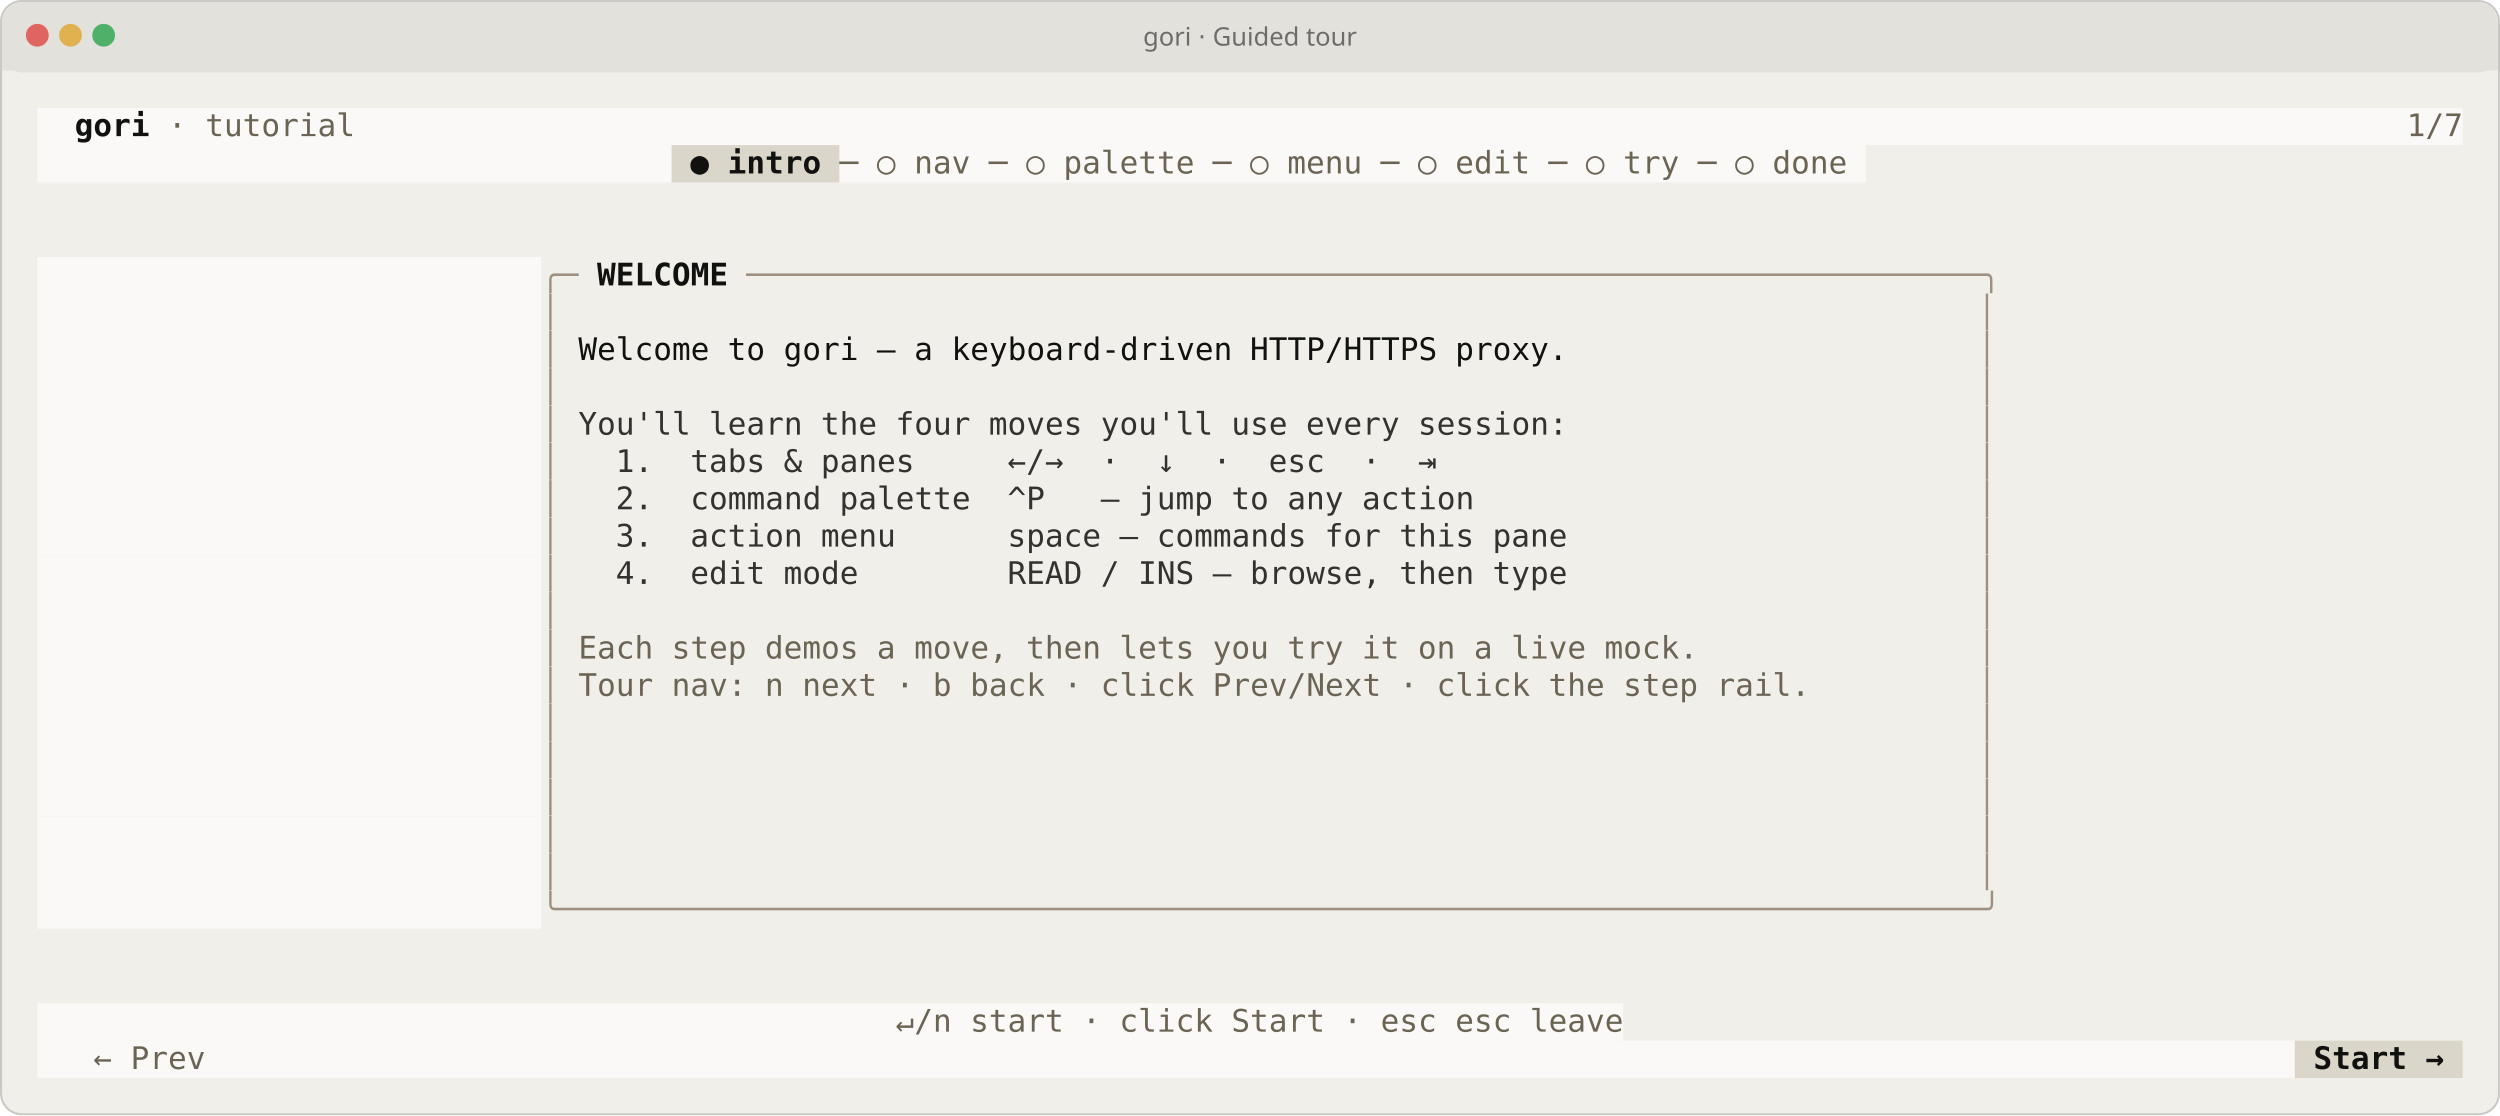
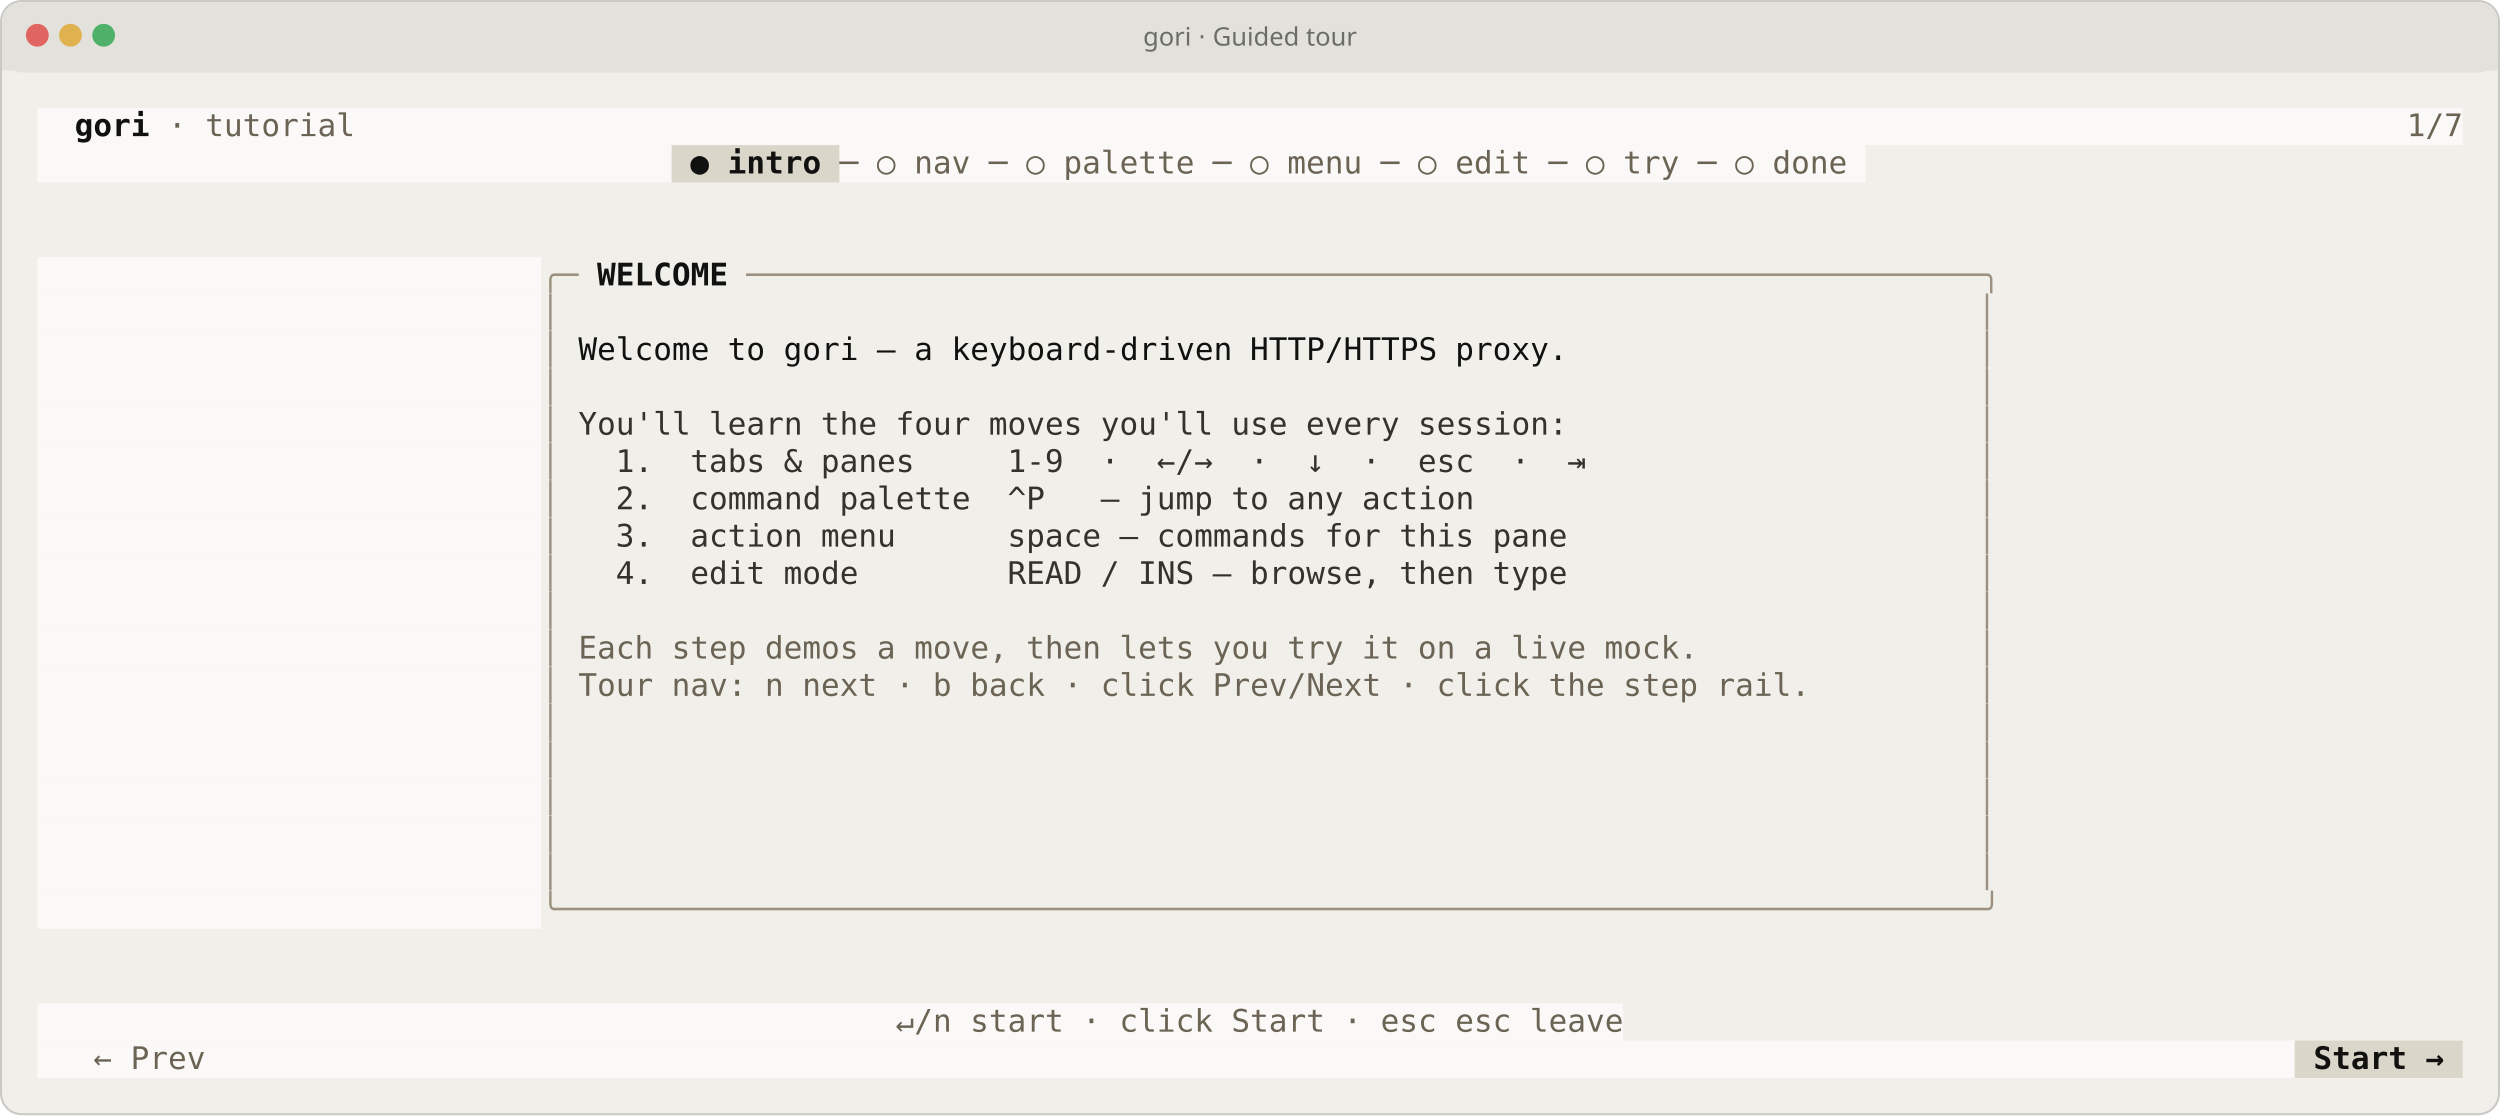
<svg xmlns="http://www.w3.org/2000/svg" width="1206" height="538" viewBox="0 0 1206.0 538.0" font-family="ui-monospace,'SF Mono','JetBrains Mono',Menlo,Consolas,monospace" font-size="15.0px" role="img" aria-label="gori · Guided tour">
  <rect x="0.5" y="0.5" width="1205.0" height="537.0" rx="10" ry="10" fill="#f0efea" stroke="#cac9c5" stroke-width="1" />
  <rect x="1" y="1" width="1204.0" height="34.0" rx="10" ry="10" fill="#e2e1dc" />
  <rect x="1" y="24.0" width="1204.0" height="10" fill="#e2e1dc" />
  <circle cx="18.0" cy="17.0" r="5.5" fill="#e0645f" />
  <circle cx="34.0" cy="17.0" r="5.5" fill="#e0b24f" />
  <circle cx="50.0" cy="17.0" r="5.5" fill="#4fb06a" />
  <text x="603.0" y="22.0" text-anchor="middle" fill="#6c6c69" font-family="'Apple Symbols','Segoe UI Symbol','Cambria Math','STIX Two Math','Noto Sans Math','DejaVu Sans',ui-monospace,'SF Mono','JetBrains Mono',Menlo,Consolas,monospace" font-size="12.3px">gori · Guided tour</text>
  <rect x="18.00" y="52.00" width="1170.00" height="18.00" fill="#faf9f7" />
  <rect x="18.00" y="70.00" width="306.00" height="18.00" fill="#faf9f7" />
  <rect x="324.00" y="70.00" width="81.00" height="18.00" fill="#dbd6ca" />
  <rect x="405.00" y="70.00" width="495.00" height="18.00" fill="#faf9f7" />
  <rect x="18.00" y="124.00" width="243.00" height="18.00" fill="#faf9f7" />
  <rect x="18.00" y="142.00" width="243.00" height="18.00" fill="#faf9f7" />
  <rect x="18.00" y="160.00" width="243.00" height="18.00" fill="#faf9f7" />
  <rect x="18.00" y="178.00" width="243.00" height="18.00" fill="#faf9f7" />
  <rect x="18.00" y="196.00" width="243.00" height="18.00" fill="#faf9f7" />
  <rect x="18.00" y="214.00" width="243.00" height="18.00" fill="#faf9f7" />
  <rect x="18.00" y="232.00" width="243.00" height="18.00" fill="#faf9f7" />
  <rect x="18.00" y="250.00" width="243.00" height="18.00" fill="#faf9f7" />
  <rect x="18.00" y="268.00" width="243.00" height="18.00" fill="#faf9f7" />
  <rect x="18.00" y="286.00" width="243.00" height="18.00" fill="#faf9f7" />
  <rect x="18.00" y="304.00" width="243.00" height="18.00" fill="#faf9f7" />
  <rect x="18.00" y="322.00" width="243.00" height="18.00" fill="#faf9f7" />
  <rect x="18.00" y="340.00" width="243.00" height="18.00" fill="#faf9f7" />
  <rect x="18.00" y="358.00" width="243.00" height="18.00" fill="#faf9f7" />
  <rect x="18.00" y="376.00" width="243.00" height="18.00" fill="#faf9f7" />
  <rect x="18.00" y="394.00" width="243.00" height="18.00" fill="#faf9f7" />
  <rect x="18.00" y="412.00" width="243.00" height="18.00" fill="#faf9f7" />
  <rect x="18.00" y="430.00" width="243.00" height="18.00" fill="#faf9f7" />
  <rect x="18.00" y="484.00" width="765.00" height="18.00" fill="#faf9f7" />
  <rect x="18.00" y="502.00" width="1089.00" height="18.00" fill="#faf9f7" />
  <rect x="1107.00" y="502.00" width="81.00" height="18.00" fill="#dbd6ca" />
  <text x="36.00" y="65.68" textLength="36.00" lengthAdjust="spacingAndGlyphs" fill="#111110" font-weight="700" xml:space="preserve">gori</text>
  <text x="81.00" y="65.68" textLength="9.00" lengthAdjust="spacingAndGlyphs" fill="#6b6454" xml:space="preserve">·</text>
  <text x="99.00" y="65.68" textLength="72.00" lengthAdjust="spacingAndGlyphs" fill="#6b6454" xml:space="preserve">tutorial</text>
  <text x="1161.00" y="65.68" textLength="27.00" lengthAdjust="spacingAndGlyphs" fill="#6b6454" xml:space="preserve">1/7</text>
  <text x="333.00" y="83.68" textLength="9.00" lengthAdjust="spacingAndGlyphs" fill="#111110" font-weight="700" xml:space="preserve">●</text>
  <text x="351.00" y="83.68" textLength="45.00" lengthAdjust="spacingAndGlyphs" fill="#111110" font-weight="700" xml:space="preserve">intro</text>
  <text x="405.00" y="83.68" textLength="9.00" lengthAdjust="spacingAndGlyphs" fill="#6b6454" xml:space="preserve">─</text>
  <text x="423.00" y="83.68" textLength="9.00" lengthAdjust="spacingAndGlyphs" fill="#6b6454" xml:space="preserve">○</text>
  <text x="441.00" y="83.68" textLength="27.00" lengthAdjust="spacingAndGlyphs" fill="#6b6454" xml:space="preserve">nav</text>
  <text x="477.00" y="83.68" textLength="9.00" lengthAdjust="spacingAndGlyphs" fill="#6b6454" xml:space="preserve">─</text>
  <text x="495.00" y="83.68" textLength="9.00" lengthAdjust="spacingAndGlyphs" fill="#6b6454" xml:space="preserve">○</text>
  <text x="513.00" y="83.68" textLength="63.00" lengthAdjust="spacingAndGlyphs" fill="#6b6454" xml:space="preserve">palette</text>
  <text x="585.00" y="83.68" textLength="9.00" lengthAdjust="spacingAndGlyphs" fill="#6b6454" xml:space="preserve">─</text>
  <text x="603.00" y="83.68" textLength="9.00" lengthAdjust="spacingAndGlyphs" fill="#6b6454" xml:space="preserve">○</text>
  <text x="621.00" y="83.68" textLength="36.00" lengthAdjust="spacingAndGlyphs" fill="#6b6454" xml:space="preserve">menu</text>
  <text x="666.00" y="83.68" textLength="9.00" lengthAdjust="spacingAndGlyphs" fill="#6b6454" xml:space="preserve">─</text>
  <text x="684.00" y="83.68" textLength="9.00" lengthAdjust="spacingAndGlyphs" fill="#6b6454" xml:space="preserve">○</text>
  <text x="702.00" y="83.68" textLength="36.00" lengthAdjust="spacingAndGlyphs" fill="#6b6454" xml:space="preserve">edit</text>
  <text x="747.00" y="83.68" textLength="9.00" lengthAdjust="spacingAndGlyphs" fill="#6b6454" xml:space="preserve">─</text>
  <text x="765.00" y="83.68" textLength="9.00" lengthAdjust="spacingAndGlyphs" fill="#6b6454" xml:space="preserve">○</text>
  <text x="783.00" y="83.68" textLength="27.00" lengthAdjust="spacingAndGlyphs" fill="#6b6454" xml:space="preserve">try</text>
  <text x="819.00" y="83.68" textLength="9.00" lengthAdjust="spacingAndGlyphs" fill="#6b6454" xml:space="preserve">─</text>
  <text x="837.00" y="83.68" textLength="9.00" lengthAdjust="spacingAndGlyphs" fill="#6b6454" xml:space="preserve">○</text>
  <text x="855.00" y="83.68" textLength="36.00" lengthAdjust="spacingAndGlyphs" fill="#6b6454" xml:space="preserve">done</text>
  <text x="261.00" y="137.68" textLength="18.00" lengthAdjust="spacingAndGlyphs" fill="#9c9180" xml:space="preserve">╭─</text>
  <text x="288.00" y="137.68" textLength="63.00" lengthAdjust="spacingAndGlyphs" fill="#111110" font-weight="700" xml:space="preserve">WELCOME</text>
  <text x="360.00" y="137.68" textLength="603.00" lengthAdjust="spacingAndGlyphs" fill="#9c9180" xml:space="preserve">──────────────────────────────────────────────────────────────────╮</text>
  <text x="261.00" y="155.68" textLength="9.00" lengthAdjust="spacingAndGlyphs" fill="#9c9180" xml:space="preserve">│</text>
  <text x="954.00" y="155.68" textLength="9.00" lengthAdjust="spacingAndGlyphs" fill="#9c9180" xml:space="preserve">│</text>
  <text x="261.00" y="173.68" textLength="9.00" lengthAdjust="spacingAndGlyphs" fill="#9c9180" xml:space="preserve">│</text>
  <text x="279.00" y="173.68" textLength="63.00" lengthAdjust="spacingAndGlyphs" fill="#111110" xml:space="preserve">Welcome</text>
  <text x="351.00" y="173.68" textLength="18.00" lengthAdjust="spacingAndGlyphs" fill="#111110" xml:space="preserve">to</text>
  <text x="378.00" y="173.68" textLength="36.00" lengthAdjust="spacingAndGlyphs" fill="#111110" xml:space="preserve">gori</text>
  <text x="423.00" y="173.68" textLength="9.00" lengthAdjust="spacingAndGlyphs" fill="#111110" xml:space="preserve">—</text>
  <text x="441.00" y="173.68" textLength="9.00" lengthAdjust="spacingAndGlyphs" fill="#111110" xml:space="preserve">a</text>
  <text x="459.00" y="173.68" textLength="135.00" lengthAdjust="spacingAndGlyphs" fill="#111110" xml:space="preserve">keyboard-driven</text>
  <text x="603.00" y="173.68" textLength="90.00" lengthAdjust="spacingAndGlyphs" fill="#111110" xml:space="preserve">HTTP/HTTPS</text>
  <text x="702.00" y="173.68" textLength="54.00" lengthAdjust="spacingAndGlyphs" fill="#111110" xml:space="preserve">proxy.</text>
  <text x="954.00" y="173.68" textLength="9.00" lengthAdjust="spacingAndGlyphs" fill="#9c9180" xml:space="preserve">│</text>
  <text x="261.00" y="191.68" textLength="9.00" lengthAdjust="spacingAndGlyphs" fill="#9c9180" xml:space="preserve">│</text>
  <text x="954.00" y="191.68" textLength="9.00" lengthAdjust="spacingAndGlyphs" fill="#9c9180" xml:space="preserve">│</text>
  <text x="261.00" y="209.68" textLength="9.00" lengthAdjust="spacingAndGlyphs" fill="#9c9180" xml:space="preserve">│</text>
  <text x="279.00" y="209.68" textLength="54.00" lengthAdjust="spacingAndGlyphs" fill="#33322f" xml:space="preserve">You'll</text>
  <text x="342.00" y="209.68" textLength="45.00" lengthAdjust="spacingAndGlyphs" fill="#33322f" xml:space="preserve">learn</text>
  <text x="396.00" y="209.68" textLength="27.00" lengthAdjust="spacingAndGlyphs" fill="#33322f" xml:space="preserve">the</text>
  <text x="432.00" y="209.68" textLength="36.00" lengthAdjust="spacingAndGlyphs" fill="#33322f" xml:space="preserve">four</text>
  <text x="477.00" y="209.68" textLength="45.00" lengthAdjust="spacingAndGlyphs" fill="#33322f" xml:space="preserve">moves</text>
  <text x="531.00" y="209.68" textLength="54.00" lengthAdjust="spacingAndGlyphs" fill="#33322f" xml:space="preserve">you'll</text>
  <text x="594.00" y="209.68" textLength="27.00" lengthAdjust="spacingAndGlyphs" fill="#33322f" xml:space="preserve">use</text>
  <text x="630.00" y="209.68" textLength="45.00" lengthAdjust="spacingAndGlyphs" fill="#33322f" xml:space="preserve">every</text>
  <text x="684.00" y="209.68" textLength="72.00" lengthAdjust="spacingAndGlyphs" fill="#33322f" xml:space="preserve">session:</text>
  <text x="954.00" y="209.68" textLength="9.00" lengthAdjust="spacingAndGlyphs" fill="#9c9180" xml:space="preserve">│</text>
  <text x="261.00" y="227.68" textLength="9.00" lengthAdjust="spacingAndGlyphs" fill="#9c9180" xml:space="preserve">│</text>
  <text x="297.00" y="227.68" textLength="18.00" lengthAdjust="spacingAndGlyphs" fill="#33322f" xml:space="preserve">1.</text>
  <text x="333.00" y="227.68" textLength="36.00" lengthAdjust="spacingAndGlyphs" fill="#33322f" xml:space="preserve">tabs</text>
  <text x="378.00" y="227.68" textLength="9.00" lengthAdjust="spacingAndGlyphs" fill="#33322f" xml:space="preserve">&amp;</text>
  <text x="396.00" y="227.68" textLength="45.00" lengthAdjust="spacingAndGlyphs" fill="#33322f" xml:space="preserve">panes</text>
-   <text x="486.00" y="227.68" textLength="27.00" lengthAdjust="spacingAndGlyphs" fill="#33322f" xml:space="preserve">←/→</text>
+   <text x="486.00" y="227.68" textLength="27.00" lengthAdjust="spacingAndGlyphs" fill="#33322f" xml:space="preserve">1-9</text>
  <text x="531.00" y="227.68" textLength="9.00" lengthAdjust="spacingAndGlyphs" fill="#33322f" xml:space="preserve">·</text>
-   <text x="558.00" y="227.68" textLength="9.00" lengthAdjust="spacingAndGlyphs" fill="#33322f" xml:space="preserve">↓</text>
-   <text x="585.00" y="227.68" textLength="9.00" lengthAdjust="spacingAndGlyphs" fill="#33322f" xml:space="preserve">·</text>
-   <text x="612.00" y="227.68" textLength="27.00" lengthAdjust="spacingAndGlyphs" fill="#33322f" xml:space="preserve">esc</text>
+   <text x="558.00" y="227.68" textLength="27.00" lengthAdjust="spacingAndGlyphs" fill="#33322f" xml:space="preserve">←/→</text>
+   <text x="603.00" y="227.68" textLength="9.00" lengthAdjust="spacingAndGlyphs" fill="#33322f" xml:space="preserve">·</text>
+   <text x="630.00" y="227.68" textLength="9.00" lengthAdjust="spacingAndGlyphs" fill="#33322f" xml:space="preserve">↓</text>
  <text x="657.00" y="227.68" textLength="9.00" lengthAdjust="spacingAndGlyphs" fill="#33322f" xml:space="preserve">·</text>
-   <text x="684.00" y="227.68" textLength="9.00" lengthAdjust="spacingAndGlyphs" fill="#33322f" xml:space="preserve">⇥</text>
+   <text x="684.00" y="227.68" textLength="27.00" lengthAdjust="spacingAndGlyphs" fill="#33322f" xml:space="preserve">esc</text>
+   <text x="729.00" y="227.68" textLength="9.00" lengthAdjust="spacingAndGlyphs" fill="#33322f" xml:space="preserve">·</text>
+   <text x="756.00" y="227.68" textLength="9.00" lengthAdjust="spacingAndGlyphs" fill="#33322f" xml:space="preserve">⇥</text>
  <text x="954.00" y="227.68" textLength="9.00" lengthAdjust="spacingAndGlyphs" fill="#9c9180" xml:space="preserve">│</text>
  <text x="261.00" y="245.68" textLength="9.00" lengthAdjust="spacingAndGlyphs" fill="#9c9180" xml:space="preserve">│</text>
  <text x="297.00" y="245.68" textLength="18.00" lengthAdjust="spacingAndGlyphs" fill="#33322f" xml:space="preserve">2.</text>
  <text x="333.00" y="245.68" textLength="63.00" lengthAdjust="spacingAndGlyphs" fill="#33322f" xml:space="preserve">command</text>
  <text x="405.00" y="245.68" textLength="63.00" lengthAdjust="spacingAndGlyphs" fill="#33322f" xml:space="preserve">palette</text>
  <text x="486.00" y="245.68" textLength="18.00" lengthAdjust="spacingAndGlyphs" fill="#33322f" xml:space="preserve">^P</text>
  <text x="531.00" y="245.68" textLength="9.00" lengthAdjust="spacingAndGlyphs" fill="#33322f" xml:space="preserve">—</text>
  <text x="549.00" y="245.68" textLength="36.00" lengthAdjust="spacingAndGlyphs" fill="#33322f" xml:space="preserve">jump</text>
  <text x="594.00" y="245.68" textLength="18.00" lengthAdjust="spacingAndGlyphs" fill="#33322f" xml:space="preserve">to</text>
  <text x="621.00" y="245.68" textLength="27.00" lengthAdjust="spacingAndGlyphs" fill="#33322f" xml:space="preserve">any</text>
  <text x="657.00" y="245.68" textLength="54.00" lengthAdjust="spacingAndGlyphs" fill="#33322f" xml:space="preserve">action</text>
  <text x="954.00" y="245.68" textLength="9.00" lengthAdjust="spacingAndGlyphs" fill="#9c9180" xml:space="preserve">│</text>
  <text x="261.00" y="263.68" textLength="9.00" lengthAdjust="spacingAndGlyphs" fill="#9c9180" xml:space="preserve">│</text>
  <text x="297.00" y="263.68" textLength="18.00" lengthAdjust="spacingAndGlyphs" fill="#33322f" xml:space="preserve">3.</text>
  <text x="333.00" y="263.68" textLength="54.00" lengthAdjust="spacingAndGlyphs" fill="#33322f" xml:space="preserve">action</text>
  <text x="396.00" y="263.68" textLength="36.00" lengthAdjust="spacingAndGlyphs" fill="#33322f" xml:space="preserve">menu</text>
  <text x="486.00" y="263.68" textLength="45.00" lengthAdjust="spacingAndGlyphs" fill="#33322f" xml:space="preserve">space</text>
  <text x="540.00" y="263.68" textLength="9.00" lengthAdjust="spacingAndGlyphs" fill="#33322f" xml:space="preserve">—</text>
  <text x="558.00" y="263.68" textLength="72.00" lengthAdjust="spacingAndGlyphs" fill="#33322f" xml:space="preserve">commands</text>
  <text x="639.00" y="263.68" textLength="27.00" lengthAdjust="spacingAndGlyphs" fill="#33322f" xml:space="preserve">for</text>
  <text x="675.00" y="263.68" textLength="36.00" lengthAdjust="spacingAndGlyphs" fill="#33322f" xml:space="preserve">this</text>
  <text x="720.00" y="263.68" textLength="36.00" lengthAdjust="spacingAndGlyphs" fill="#33322f" xml:space="preserve">pane</text>
  <text x="954.00" y="263.68" textLength="9.00" lengthAdjust="spacingAndGlyphs" fill="#9c9180" xml:space="preserve">│</text>
  <text x="261.00" y="281.68" textLength="9.00" lengthAdjust="spacingAndGlyphs" fill="#9c9180" xml:space="preserve">│</text>
  <text x="297.00" y="281.68" textLength="18.00" lengthAdjust="spacingAndGlyphs" fill="#33322f" xml:space="preserve">4.</text>
  <text x="333.00" y="281.68" textLength="36.00" lengthAdjust="spacingAndGlyphs" fill="#33322f" xml:space="preserve">edit</text>
  <text x="378.00" y="281.68" textLength="36.00" lengthAdjust="spacingAndGlyphs" fill="#33322f" xml:space="preserve">mode</text>
  <text x="486.00" y="281.68" textLength="36.00" lengthAdjust="spacingAndGlyphs" fill="#33322f" xml:space="preserve">READ</text>
  <text x="531.00" y="281.68" textLength="9.00" lengthAdjust="spacingAndGlyphs" fill="#33322f" xml:space="preserve">/</text>
  <text x="549.00" y="281.68" textLength="27.00" lengthAdjust="spacingAndGlyphs" fill="#33322f" xml:space="preserve">INS</text>
  <text x="585.00" y="281.68" textLength="9.00" lengthAdjust="spacingAndGlyphs" fill="#33322f" xml:space="preserve">—</text>
  <text x="603.00" y="281.68" textLength="63.00" lengthAdjust="spacingAndGlyphs" fill="#33322f" xml:space="preserve">browse,</text>
  <text x="675.00" y="281.68" textLength="36.00" lengthAdjust="spacingAndGlyphs" fill="#33322f" xml:space="preserve">then</text>
  <text x="720.00" y="281.68" textLength="36.00" lengthAdjust="spacingAndGlyphs" fill="#33322f" xml:space="preserve">type</text>
  <text x="954.00" y="281.68" textLength="9.00" lengthAdjust="spacingAndGlyphs" fill="#9c9180" xml:space="preserve">│</text>
  <text x="261.00" y="299.68" textLength="9.00" lengthAdjust="spacingAndGlyphs" fill="#9c9180" xml:space="preserve">│</text>
  <text x="954.00" y="299.68" textLength="9.00" lengthAdjust="spacingAndGlyphs" fill="#9c9180" xml:space="preserve">│</text>
  <text x="261.00" y="317.68" textLength="9.00" lengthAdjust="spacingAndGlyphs" fill="#9c9180" xml:space="preserve">│</text>
  <text x="279.00" y="317.68" textLength="36.00" lengthAdjust="spacingAndGlyphs" fill="#6b6454" xml:space="preserve">Each</text>
  <text x="324.00" y="317.68" textLength="36.00" lengthAdjust="spacingAndGlyphs" fill="#6b6454" xml:space="preserve">step</text>
  <text x="369.00" y="317.68" textLength="45.00" lengthAdjust="spacingAndGlyphs" fill="#6b6454" xml:space="preserve">demos</text>
  <text x="423.00" y="317.68" textLength="9.00" lengthAdjust="spacingAndGlyphs" fill="#6b6454" xml:space="preserve">a</text>
  <text x="441.00" y="317.68" textLength="45.00" lengthAdjust="spacingAndGlyphs" fill="#6b6454" xml:space="preserve">move,</text>
  <text x="495.00" y="317.68" textLength="36.00" lengthAdjust="spacingAndGlyphs" fill="#6b6454" xml:space="preserve">then</text>
  <text x="540.00" y="317.68" textLength="36.00" lengthAdjust="spacingAndGlyphs" fill="#6b6454" xml:space="preserve">lets</text>
  <text x="585.00" y="317.68" textLength="27.00" lengthAdjust="spacingAndGlyphs" fill="#6b6454" xml:space="preserve">you</text>
  <text x="621.00" y="317.68" textLength="27.00" lengthAdjust="spacingAndGlyphs" fill="#6b6454" xml:space="preserve">try</text>
  <text x="657.00" y="317.68" textLength="18.00" lengthAdjust="spacingAndGlyphs" fill="#6b6454" xml:space="preserve">it</text>
  <text x="684.00" y="317.68" textLength="18.00" lengthAdjust="spacingAndGlyphs" fill="#6b6454" xml:space="preserve">on</text>
  <text x="711.00" y="317.68" textLength="9.00" lengthAdjust="spacingAndGlyphs" fill="#6b6454" xml:space="preserve">a</text>
  <text x="729.00" y="317.68" textLength="36.00" lengthAdjust="spacingAndGlyphs" fill="#6b6454" xml:space="preserve">live</text>
  <text x="774.00" y="317.68" textLength="45.00" lengthAdjust="spacingAndGlyphs" fill="#6b6454" xml:space="preserve">mock.</text>
  <text x="954.00" y="317.68" textLength="9.00" lengthAdjust="spacingAndGlyphs" fill="#9c9180" xml:space="preserve">│</text>
  <text x="261.00" y="335.68" textLength="9.00" lengthAdjust="spacingAndGlyphs" fill="#9c9180" xml:space="preserve">│</text>
  <text x="279.00" y="335.68" textLength="36.00" lengthAdjust="spacingAndGlyphs" fill="#6b6454" xml:space="preserve">Tour</text>
  <text x="324.00" y="335.68" textLength="36.00" lengthAdjust="spacingAndGlyphs" fill="#6b6454" xml:space="preserve">nav:</text>
  <text x="369.00" y="335.68" textLength="9.00" lengthAdjust="spacingAndGlyphs" fill="#6b6454" xml:space="preserve">n</text>
  <text x="387.00" y="335.68" textLength="36.00" lengthAdjust="spacingAndGlyphs" fill="#6b6454" xml:space="preserve">next</text>
  <text x="432.00" y="335.68" textLength="9.00" lengthAdjust="spacingAndGlyphs" fill="#6b6454" xml:space="preserve">·</text>
  <text x="450.00" y="335.68" textLength="9.00" lengthAdjust="spacingAndGlyphs" fill="#6b6454" xml:space="preserve">b</text>
  <text x="468.00" y="335.68" textLength="36.00" lengthAdjust="spacingAndGlyphs" fill="#6b6454" xml:space="preserve">back</text>
  <text x="513.00" y="335.68" textLength="9.00" lengthAdjust="spacingAndGlyphs" fill="#6b6454" xml:space="preserve">·</text>
  <text x="531.00" y="335.68" textLength="45.00" lengthAdjust="spacingAndGlyphs" fill="#6b6454" xml:space="preserve">click</text>
  <text x="585.00" y="335.68" textLength="81.00" lengthAdjust="spacingAndGlyphs" fill="#6b6454" xml:space="preserve">Prev/Next</text>
  <text x="675.00" y="335.68" textLength="9.00" lengthAdjust="spacingAndGlyphs" fill="#6b6454" xml:space="preserve">·</text>
  <text x="693.00" y="335.68" textLength="45.00" lengthAdjust="spacingAndGlyphs" fill="#6b6454" xml:space="preserve">click</text>
  <text x="747.00" y="335.68" textLength="27.00" lengthAdjust="spacingAndGlyphs" fill="#6b6454" xml:space="preserve">the</text>
  <text x="783.00" y="335.68" textLength="36.00" lengthAdjust="spacingAndGlyphs" fill="#6b6454" xml:space="preserve">step</text>
  <text x="828.00" y="335.68" textLength="45.00" lengthAdjust="spacingAndGlyphs" fill="#6b6454" xml:space="preserve">rail.</text>
  <text x="954.00" y="335.68" textLength="9.00" lengthAdjust="spacingAndGlyphs" fill="#9c9180" xml:space="preserve">│</text>
  <text x="261.00" y="353.68" textLength="9.00" lengthAdjust="spacingAndGlyphs" fill="#9c9180" xml:space="preserve">│</text>
  <text x="954.00" y="353.68" textLength="9.00" lengthAdjust="spacingAndGlyphs" fill="#9c9180" xml:space="preserve">│</text>
  <text x="261.00" y="371.68" textLength="9.00" lengthAdjust="spacingAndGlyphs" fill="#9c9180" xml:space="preserve">│</text>
  <text x="954.00" y="371.68" textLength="9.00" lengthAdjust="spacingAndGlyphs" fill="#9c9180" xml:space="preserve">│</text>
  <text x="261.00" y="389.68" textLength="9.00" lengthAdjust="spacingAndGlyphs" fill="#9c9180" xml:space="preserve">│</text>
  <text x="954.00" y="389.68" textLength="9.00" lengthAdjust="spacingAndGlyphs" fill="#9c9180" xml:space="preserve">│</text>
  <text x="261.00" y="407.68" textLength="9.00" lengthAdjust="spacingAndGlyphs" fill="#9c9180" xml:space="preserve">│</text>
  <text x="954.00" y="407.68" textLength="9.00" lengthAdjust="spacingAndGlyphs" fill="#9c9180" xml:space="preserve">│</text>
  <text x="261.00" y="425.68" textLength="9.00" lengthAdjust="spacingAndGlyphs" fill="#9c9180" xml:space="preserve">│</text>
  <text x="954.00" y="425.68" textLength="9.00" lengthAdjust="spacingAndGlyphs" fill="#9c9180" xml:space="preserve">│</text>
  <text x="261.00" y="443.68" textLength="702.00" lengthAdjust="spacingAndGlyphs" fill="#9c9180" xml:space="preserve">╰────────────────────────────────────────────────────────────────────────────╯</text>
  <text x="432.00" y="497.68" textLength="27.00" lengthAdjust="spacingAndGlyphs" fill="#6b6454" xml:space="preserve">↵/n</text>
  <text x="468.00" y="497.68" textLength="45.00" lengthAdjust="spacingAndGlyphs" fill="#6b6454" xml:space="preserve">start</text>
  <text x="522.00" y="497.68" textLength="9.00" lengthAdjust="spacingAndGlyphs" fill="#6b6454" xml:space="preserve">·</text>
  <text x="540.00" y="497.68" textLength="45.00" lengthAdjust="spacingAndGlyphs" fill="#6b6454" xml:space="preserve">click</text>
  <text x="594.00" y="497.68" textLength="45.00" lengthAdjust="spacingAndGlyphs" fill="#6b6454" xml:space="preserve">Start</text>
  <text x="648.00" y="497.68" textLength="9.00" lengthAdjust="spacingAndGlyphs" fill="#6b6454" xml:space="preserve">·</text>
  <text x="666.00" y="497.68" textLength="27.00" lengthAdjust="spacingAndGlyphs" fill="#6b6454" xml:space="preserve">esc</text>
  <text x="702.00" y="497.68" textLength="27.00" lengthAdjust="spacingAndGlyphs" fill="#6b6454" xml:space="preserve">esc</text>
  <text x="738.00" y="497.68" textLength="45.00" lengthAdjust="spacingAndGlyphs" fill="#6b6454" xml:space="preserve">leave</text>
  <text x="45.00" y="515.68" textLength="9.00" lengthAdjust="spacingAndGlyphs" fill="#6b6454" xml:space="preserve">←</text>
  <text x="63.00" y="515.68" textLength="36.00" lengthAdjust="spacingAndGlyphs" fill="#6b6454" xml:space="preserve">Prev</text>
  <text x="1116.00" y="515.68" textLength="45.00" lengthAdjust="spacingAndGlyphs" fill="#111110" font-weight="700" xml:space="preserve">Start</text>
  <text x="1170.00" y="515.68" textLength="9.00" lengthAdjust="spacingAndGlyphs" fill="#111110" font-weight="700" xml:space="preserve">→</text>
</svg>
